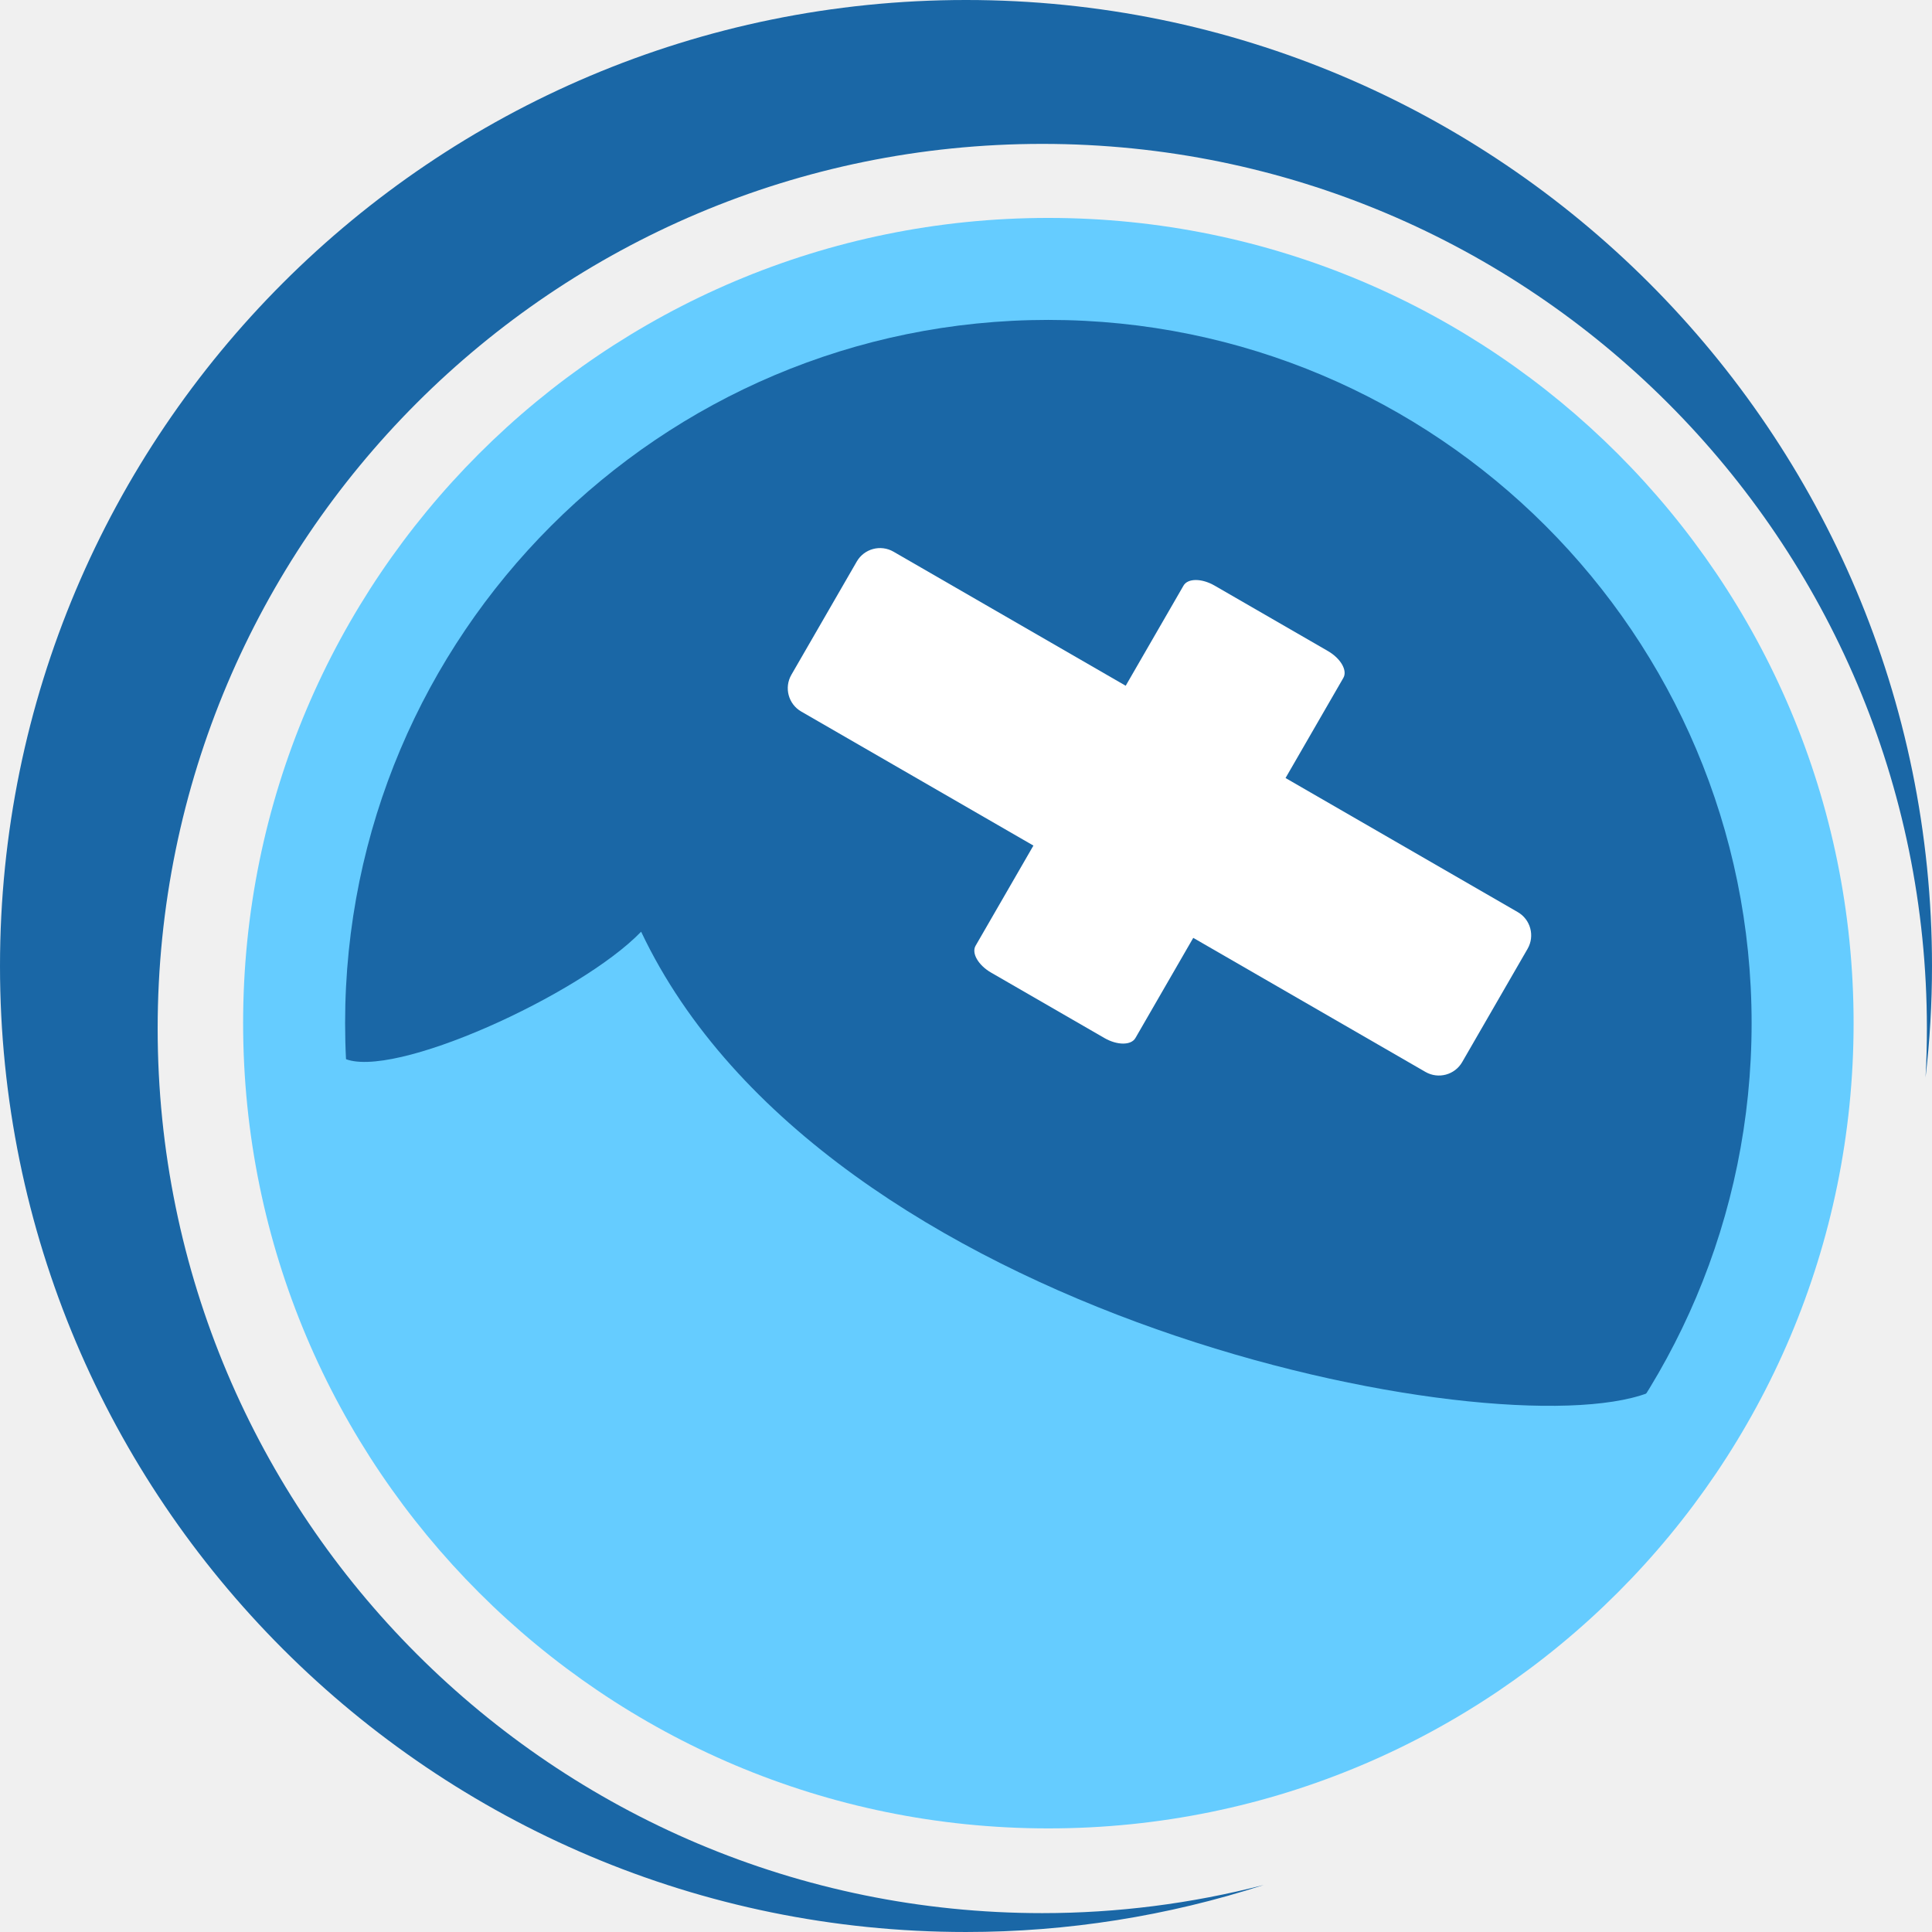
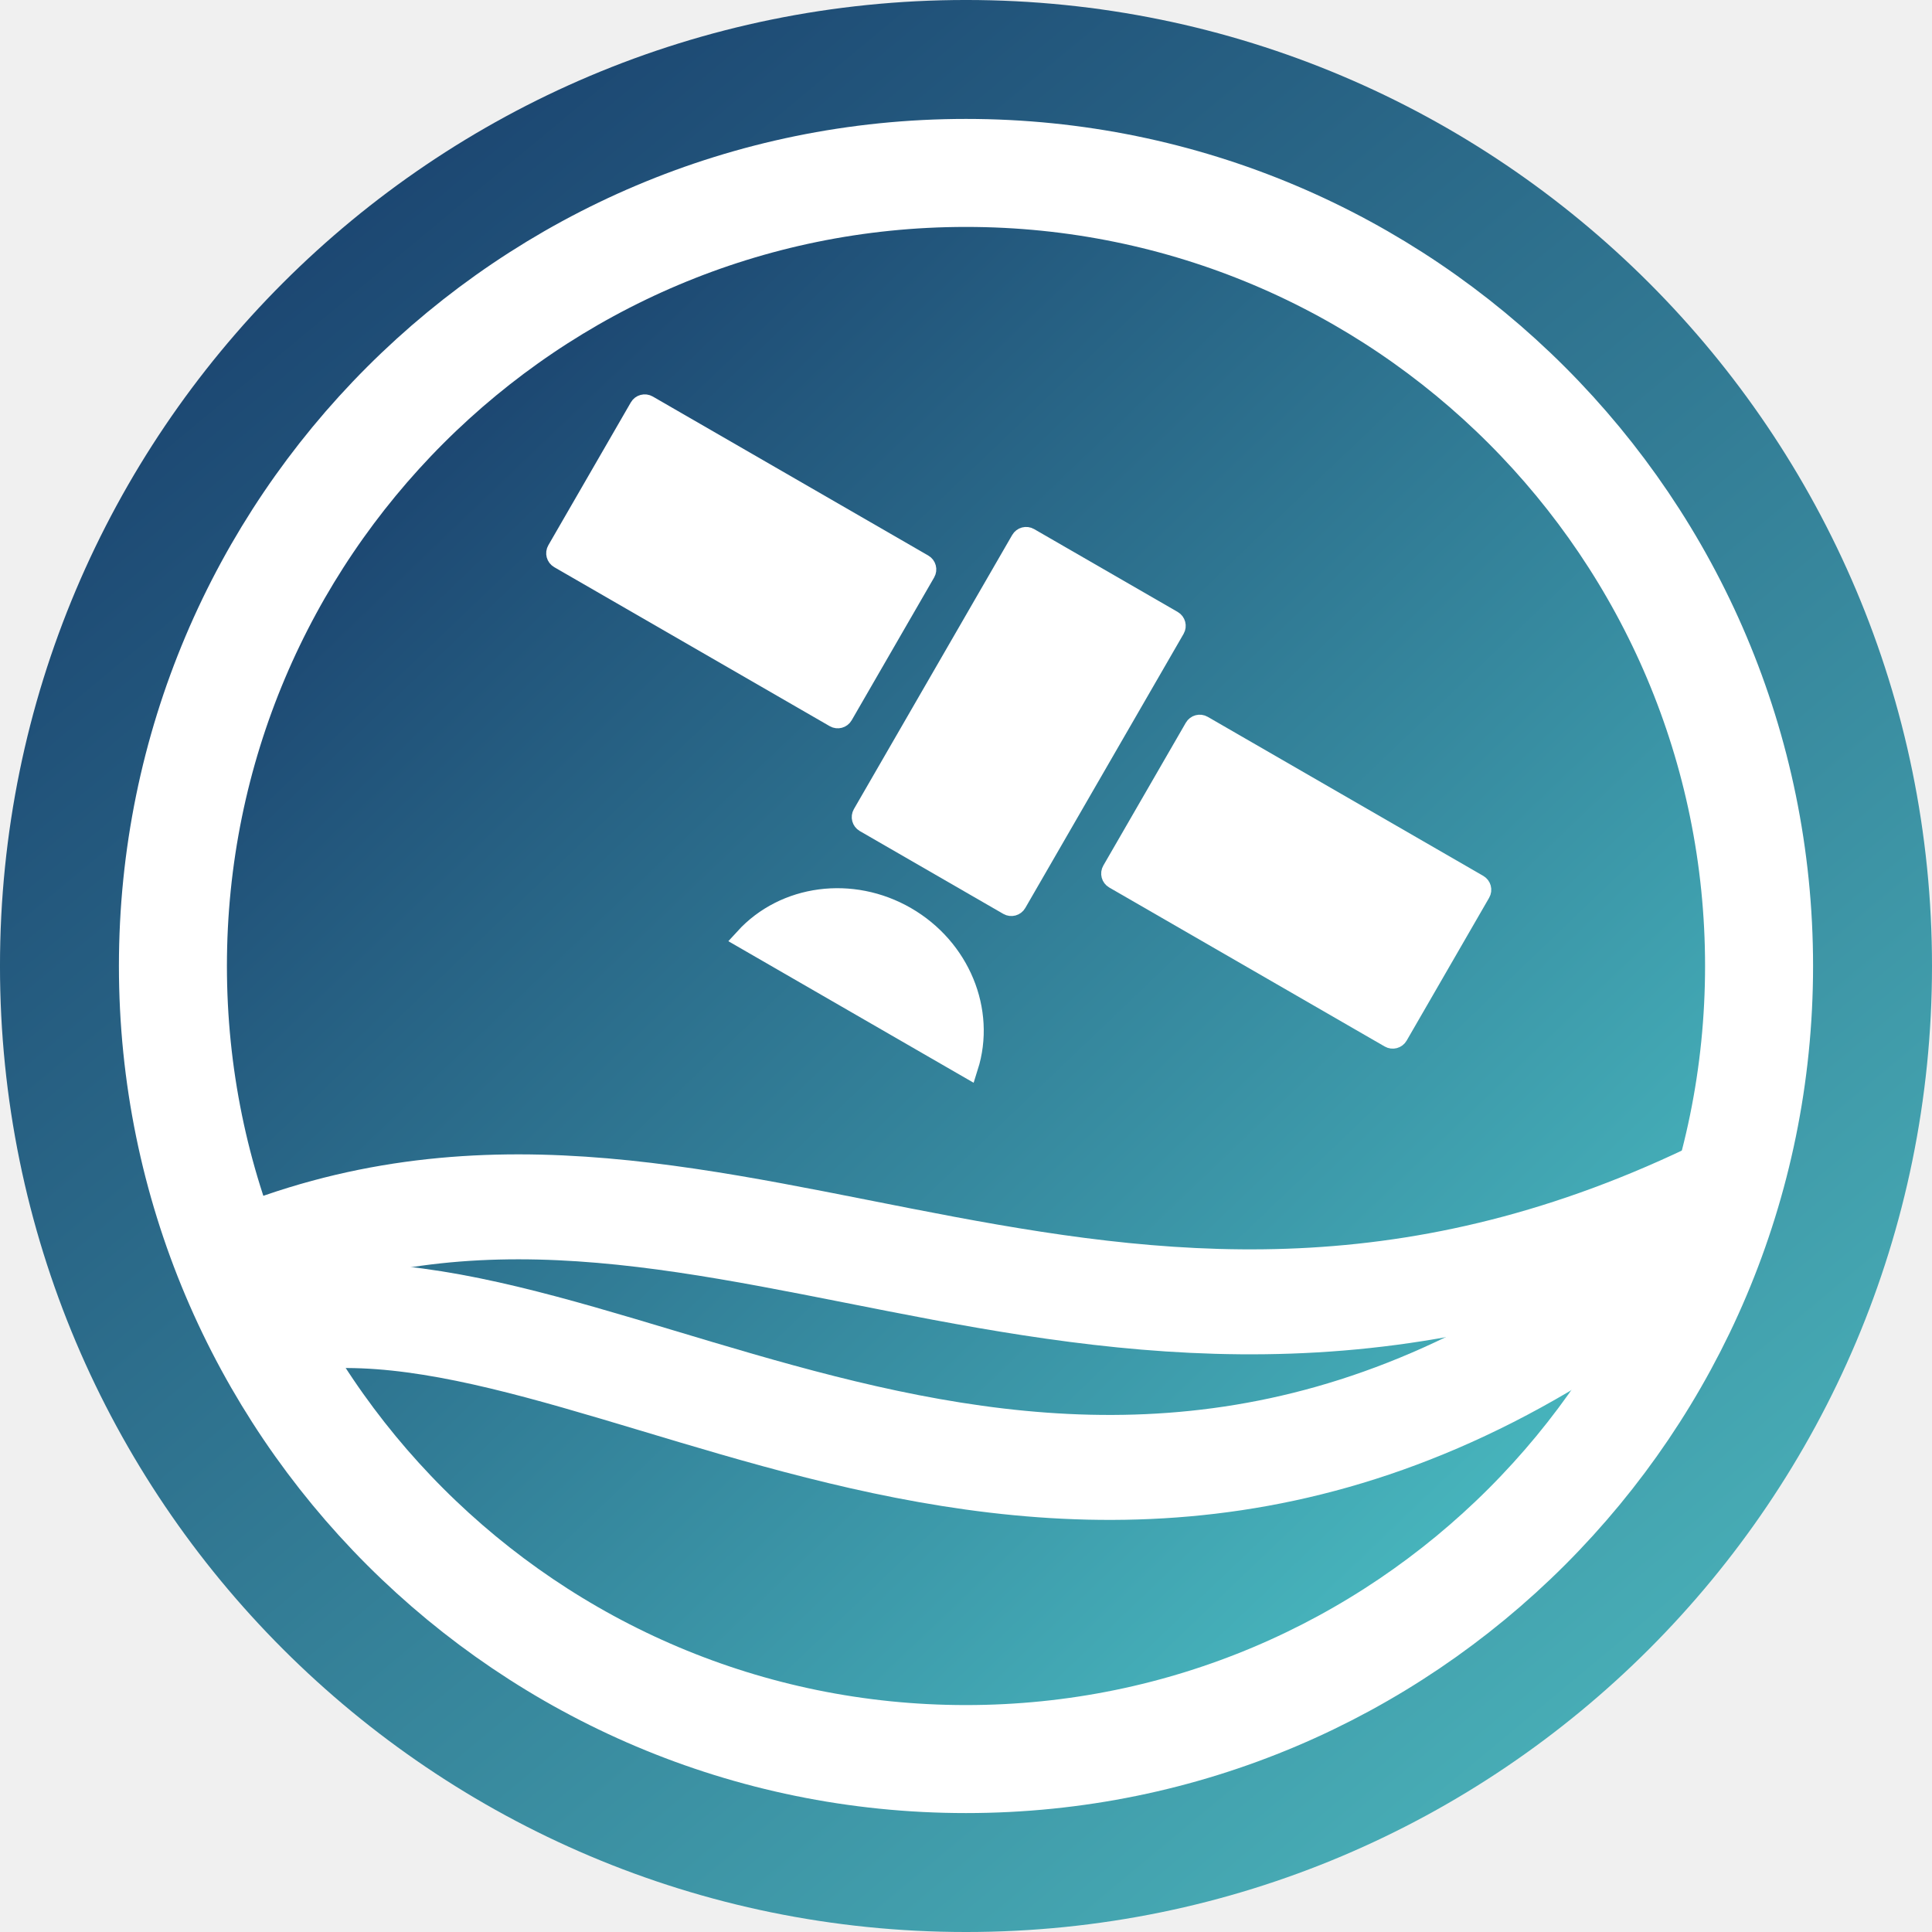
- <svg xmlns="http://www.w3.org/2000/svg" width="128" height="128" viewBox="0 0 128 128" fill="none" version="1.1" id="svg7">
-   <defs id="defs4">
-     <linearGradient id="aquatic_gradient" x1="0" y1="0" x2="128" y2="128" gradientUnits="userSpaceOnUse">
-       <stop stop-color="#0ea5e9" id="stop1" />
-       <stop offset="1" stop-color="#22c55e" id="stop2" />
+ <svg xmlns="http://www.w3.org/2000/svg" xmlns:xlink="http://www.w3.org/1999/xlink" width="200mm" height="200mm" viewBox="0 0 200 200" version="1.1" id="svg1">
+   <defs id="defs1">
+     <linearGradient xlink:href="#linearGradient12" id="linearGradient13" x1="81.071" y1="75.747" x2="146.449" y2="154.387" gradientUnits="userSpaceOnUse" gradientTransform="matrix(0.9576771,0,0,0.9576771,111.7793,60.76772)" />
+     <linearGradient id="linearGradient12">
+       <stop style="stop-color:#1c4772;stop-opacity:1;" offset="0" id="stop12" />
+       <stop style="stop-color:#4bb5bb;stop-opacity:1;" offset="1" id="stop13" />
    </linearGradient>
-     <filter id="shadow" x="0" y="0" width="128" height="128" filterUnits="userSpaceOnUse" color-interpolation-filters="sRGB">
-       <feFlood flood-opacity="0" result="BackgroundImageFix" id="feFlood2" />
-       <feColorMatrix in="SourceAlpha" type="matrix" values="0 0 0 0 0 0 0 0 0 0 0 0 0 0 0 0 0 0 127 0" result="hardAlpha" id="feColorMatrix2" />
-       <feOffset dy="2" id="feOffset2" />
-       <feGaussianBlur stdDeviation="2" id="feGaussianBlur2" />
-       <feComposite in2="hardAlpha" operator="out" id="feComposite2" />
-       <feColorMatrix type="matrix" values="0 0 0 0 0 0 0 0 0 0 0 0 0 0 0 0 0 0 0.1 0" id="feColorMatrix3" />
-       <feBlend mode="normal" in2="BackgroundImageFix" result="effect1_dropShadow" id="feBlend3" />
-       <feBlend mode="normal" in1="SourceGraphic" in2="effect1_dropShadow" result="shape" id="feBlend4" />
-     </filter>
+     <linearGradient xlink:href="#linearGradient1" id="linearGradient2" x1="234.238" y1="60.521" x2="283.551" y2="112.075" gradientUnits="userSpaceOnUse" gradientTransform="translate(-34.7434,21.29434)" />
+     <linearGradient id="linearGradient1">
+       <stop style="stop-color:#1c4671;stop-opacity:1;" offset="0" id="stop1" />
+       <stop style="stop-color:#48b7be;stop-opacity:1;" offset="1" id="stop2" />
+     </linearGradient>
  </defs>
-   <g id="g20" transform="matrix(0.1911935,0,0,0.1911935,186.1376,-17.3601)">
-     <g id="g19">
-       <g id="g24" transform="matrix(0.3471329,0,0,0.3471329,-1995.752,225.4134)">
-         <path id="path942" style="fill:#1a67a6;fill-opacity:1;stroke:#ffffff;stroke-width:0;stroke-linecap:square;stroke-linejoin:miter;stroke-dasharray:none;stroke-opacity:1" d="m 3908.981,-387.791 a 964.295,964.295 0 0 0 -964.297,964.293 964.295,964.295 0 0 0 964.297,964.297 964.295,964.295 0 0 0 297.316,-46.98 883.063,883.063 0 0 1 -221.176,28.146 883.063,883.063 0 0 1 -883.06,-883.064 883.063,883.063 0 0 1 883.06,-883.06 883.063,883.063 0 0 1 883.064,883.06 883.063,883.063 0 0 1 -1.357,48.933 964.295,964.295 0 0 0 6.45,-111.332 964.295,964.295 0 0 0 -964.297,-964.293 z" />
-         <g id="g18" transform="matrix(0.4433172,0,0,0.4433172,1751.291,684.8411)">
-           <circle style="fill:#65ccff;fill-opacity:1;stroke:#65ccff;stroke-width:0;stroke-linecap:square;stroke-miterlimit:0;stroke-dasharray:none;stroke-opacity:1" id="path5" cx="5052.596" cy="-115.656" r="1813.191" />
-           <circle style="fill:#1a67a6;fill-opacity:1;stroke:#ffffff;stroke-width:0;stroke-linecap:square;stroke-miterlimit:0;stroke-dasharray:none;stroke-opacity:1" id="path4" cx="5052.596" cy="-115.656" r="1583.546" />
-           <g id="g943" transform="matrix(0.8703666,0.9054545,-0.9054545,0.8703666,-571.6958,-4036.151)" style="fill:#ffffff;fill-opacity:1;stroke:#ffffff;stroke-width:0;stroke-miterlimit:0;stroke-dasharray:none;stroke-opacity:1">
-             <rect style="fill:#ffffff;fill-opacity:1;stroke:#65ccff;stroke-width:0;stroke-linecap:square;stroke-linejoin:round;stroke-miterlimit:0" id="rect1" width="330.899" height="801.231" x="5256.585" y="-364.124" transform="rotate(-16.13194)" rx="48.203" ry="27.811" />
-             <rect style="fill:#ffffff;fill-opacity:1;stroke:#65ccff;stroke-width:0;stroke-linecap:square;stroke-linejoin:round;stroke-miterlimit:0;stroke-dasharray:none;stroke-opacity:1" id="rect1-8" width="330.899" height="1388.732" x="-201.941" y="4727.669" transform="rotate(-106.1319)" rx="48.203" ry="48.203" />
+   <g id="layer1">
+     <g id="g1" transform="matrix(2.23605,0,0,2.23605,-383.9624,-279.2454)">
+       <circle style="fill:url(#linearGradient13);fill-opacity:1;stroke:#1d4973;stroke-width:0;stroke-linecap:round;stroke-miterlimit:10;stroke-dasharray:none;stroke-opacity:1" id="path10-3" cx="216.436" cy="169.605" r="44.722" />
+       <g id="g10" transform="matrix(1.005426,0,0,1.005426,-7.118845,62.29001)" style="stroke-width:0.995">
+         <circle style="fill:url(#linearGradient2);fill-opacity:1;stroke:#000000;stroke-width:0;stroke-miterlimit:10;stroke-dasharray:none" id="path1" cx="221.536" cy="108.713" r="34.743" transform="translate(0.5636613,-2.145475)" />
+         <g id="g4" transform="matrix(0.6335794,0,0,0.5982517,80.74605,50.37585)" style="stroke-width:8.078;stroke-dasharray:none">
+           <g id="g7" transform="translate(-3.294078,1.241902)" style="stroke-width:8.078;stroke-dasharray:none">
+             <g id="g8" transform="translate(-4.957155,4.061477)" style="stroke-width:8.078;stroke-dasharray:none">
+               <path style="fill:none;stroke:#ffffff;stroke-width:8.078;stroke-linecap:butt;stroke-miterlimit:0;stroke-dasharray:none;stroke-opacity:1" d="m 180.598,110.954 c 33.84,-13.694 62.355,18.78 107.506,-5.54" id="path3" />
+               <path style="fill:none;stroke:#ffffff;stroke-width:8.078;stroke-linecap:butt;stroke-miterlimit:10;stroke-dasharray:none;stroke-opacity:1" d="m 183.253,116.022 c 24.679,-3.232 59.208,31.797 102.024,-6.811" id="path3-5" />
+             </g>
          </g>
-           <path style="fill:#65ccff;fill-opacity:1;stroke:#ffffff;stroke-width:0;stroke-linecap:butt;stroke-linejoin:round;stroke-miterlimit:0;stroke-dasharray:none;stroke-opacity:1" d="M 3465.657,-36.79 C 3105.091,1031.002 5768.409,2538.693 6401.533,717.413 6060.851,845.42 4549.384,551.991 4135.613,-321.601 3999.488,-180.264 3573.151,14.592 3465.657,-36.79 Z" id="path7" />
+         </g>
+         <g id="g5" style="stroke-width:1.804;stroke-dasharray:none" transform="matrix(0.8598618,0.4958706,-0.4964414,0.858873,79.77638,-96.17881)">
+           <g id="g9" style="fill:#ffffff;fill-opacity:1;stroke-width:0.865;stroke-dasharray:none" transform="matrix(1.157926,7.0301363e-4,7.0301361e-4,1.158737,-35.50592,-14.27946)">
+             <g id="g13" transform="matrix(0.9438564,-2.1620216e-4,-2.1620213e-4,0.9436068,14.33816,4.006282)" style="stroke-width:0.917">
+               <rect style="fill:#ffffff;fill-opacity:1;stroke:#ffffff;stroke-width:0.917;stroke-miterlimit:10;stroke-dasharray:none;stroke-opacity:1" id="rect2" width="13.948" height="7.448" x="228.017" y="91.281" ry="0.223" rx="0.223" />
+               <rect style="fill:#ffffff;fill-opacity:1;stroke:#ffffff;stroke-width:0.917;stroke-miterlimit:10;stroke-dasharray:none;stroke-opacity:1" id="rect2-7" width="13.948" height="7.448" x="200.818" y="91.281" ry="0.223" rx="0.223" />
+               <rect style="fill:#ffffff;fill-opacity:1;stroke:#ffffff;stroke-width:0.917;stroke-miterlimit:10;stroke-dasharray:none;stroke-opacity:1" id="rect2-7-7" width="13.885" height="7.482" x="88.062" y="-225.132" ry="0.224" transform="rotate(90)" rx="0.224" />
+               <path id="path2" style="fill:#ffffff;fill-opacity:1;stroke:#ffffff;stroke-width:0.917;stroke-miterlimit:10;stroke-dasharray:none;stroke-opacity:1" d="m 221.391,104.609 a 5.557,5.244 0 0 0 -5.44,4.177 h 10.881 a 5.557,5.244 0 0 0 -5.44,-4.177 z" />
+             </g>
+           </g>
        </g>
      </g>
+       <circle style="fill:none;fill-opacity:1;stroke:#ffffff;stroke-width:5;stroke-linecap:round;stroke-miterlimit:10;stroke-dasharray:none;stroke-opacity:1" id="path13" cx="216.436" cy="169.605" r="36.716" />
    </g>
  </g>
</svg>
